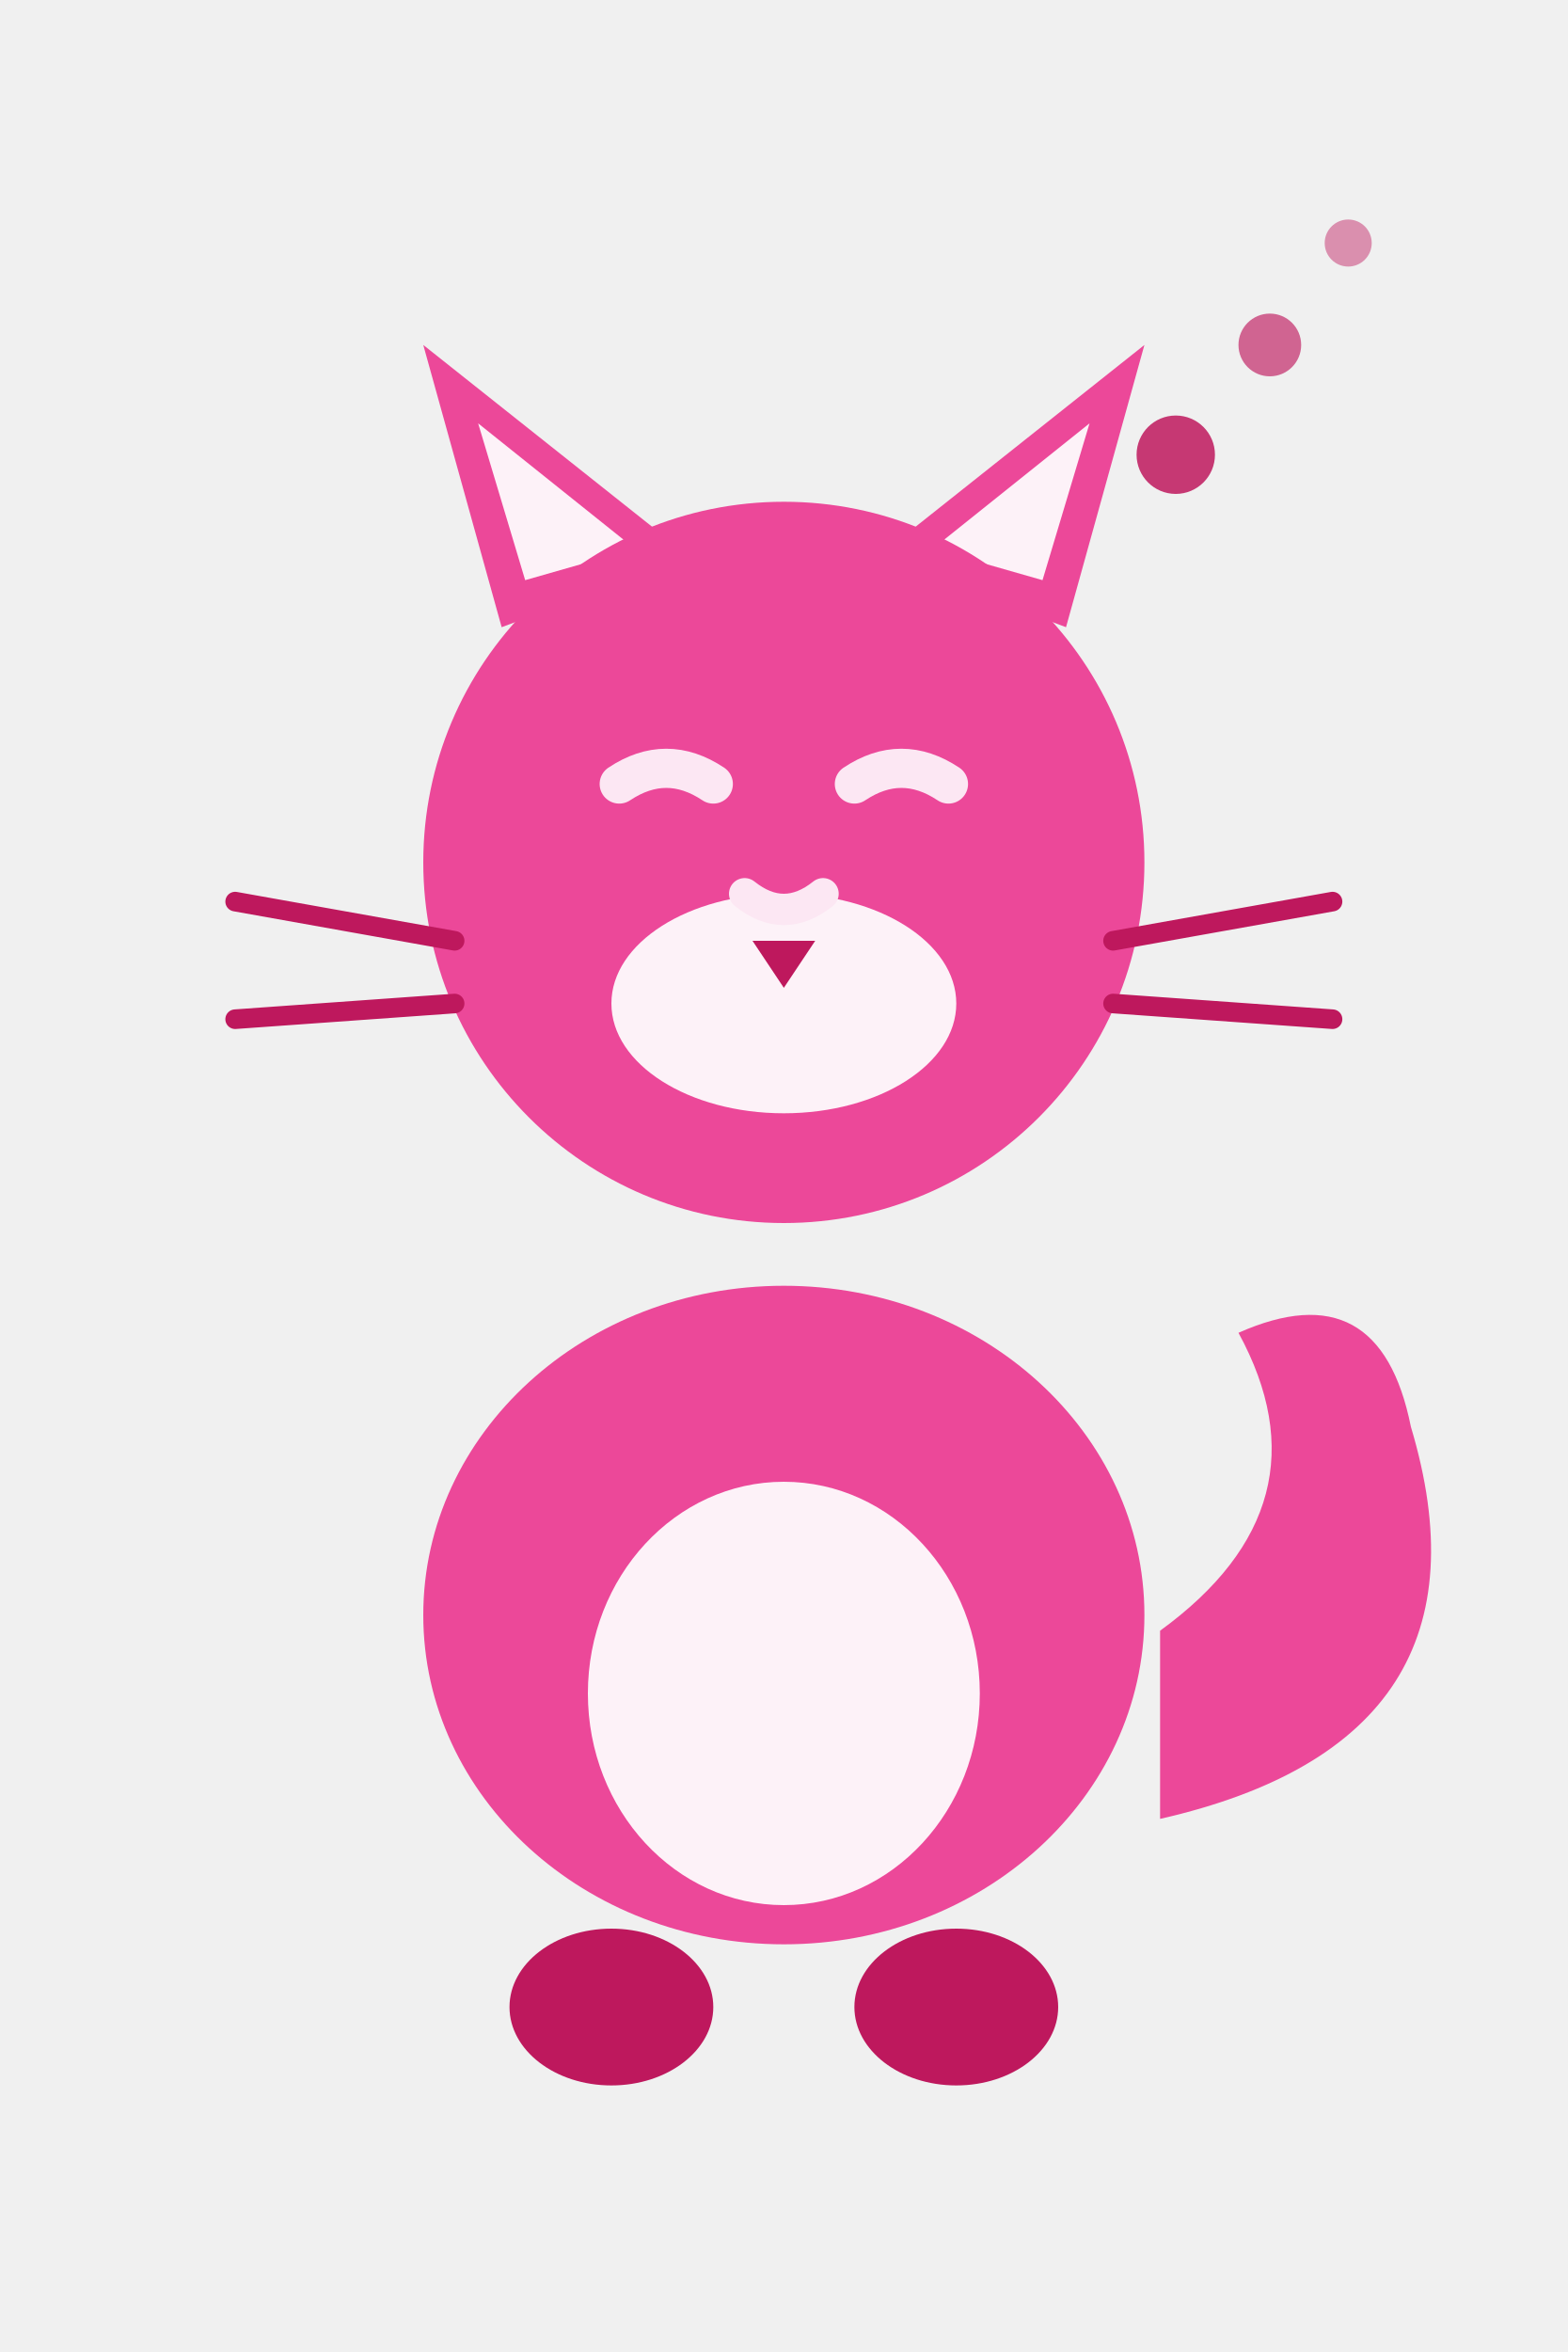
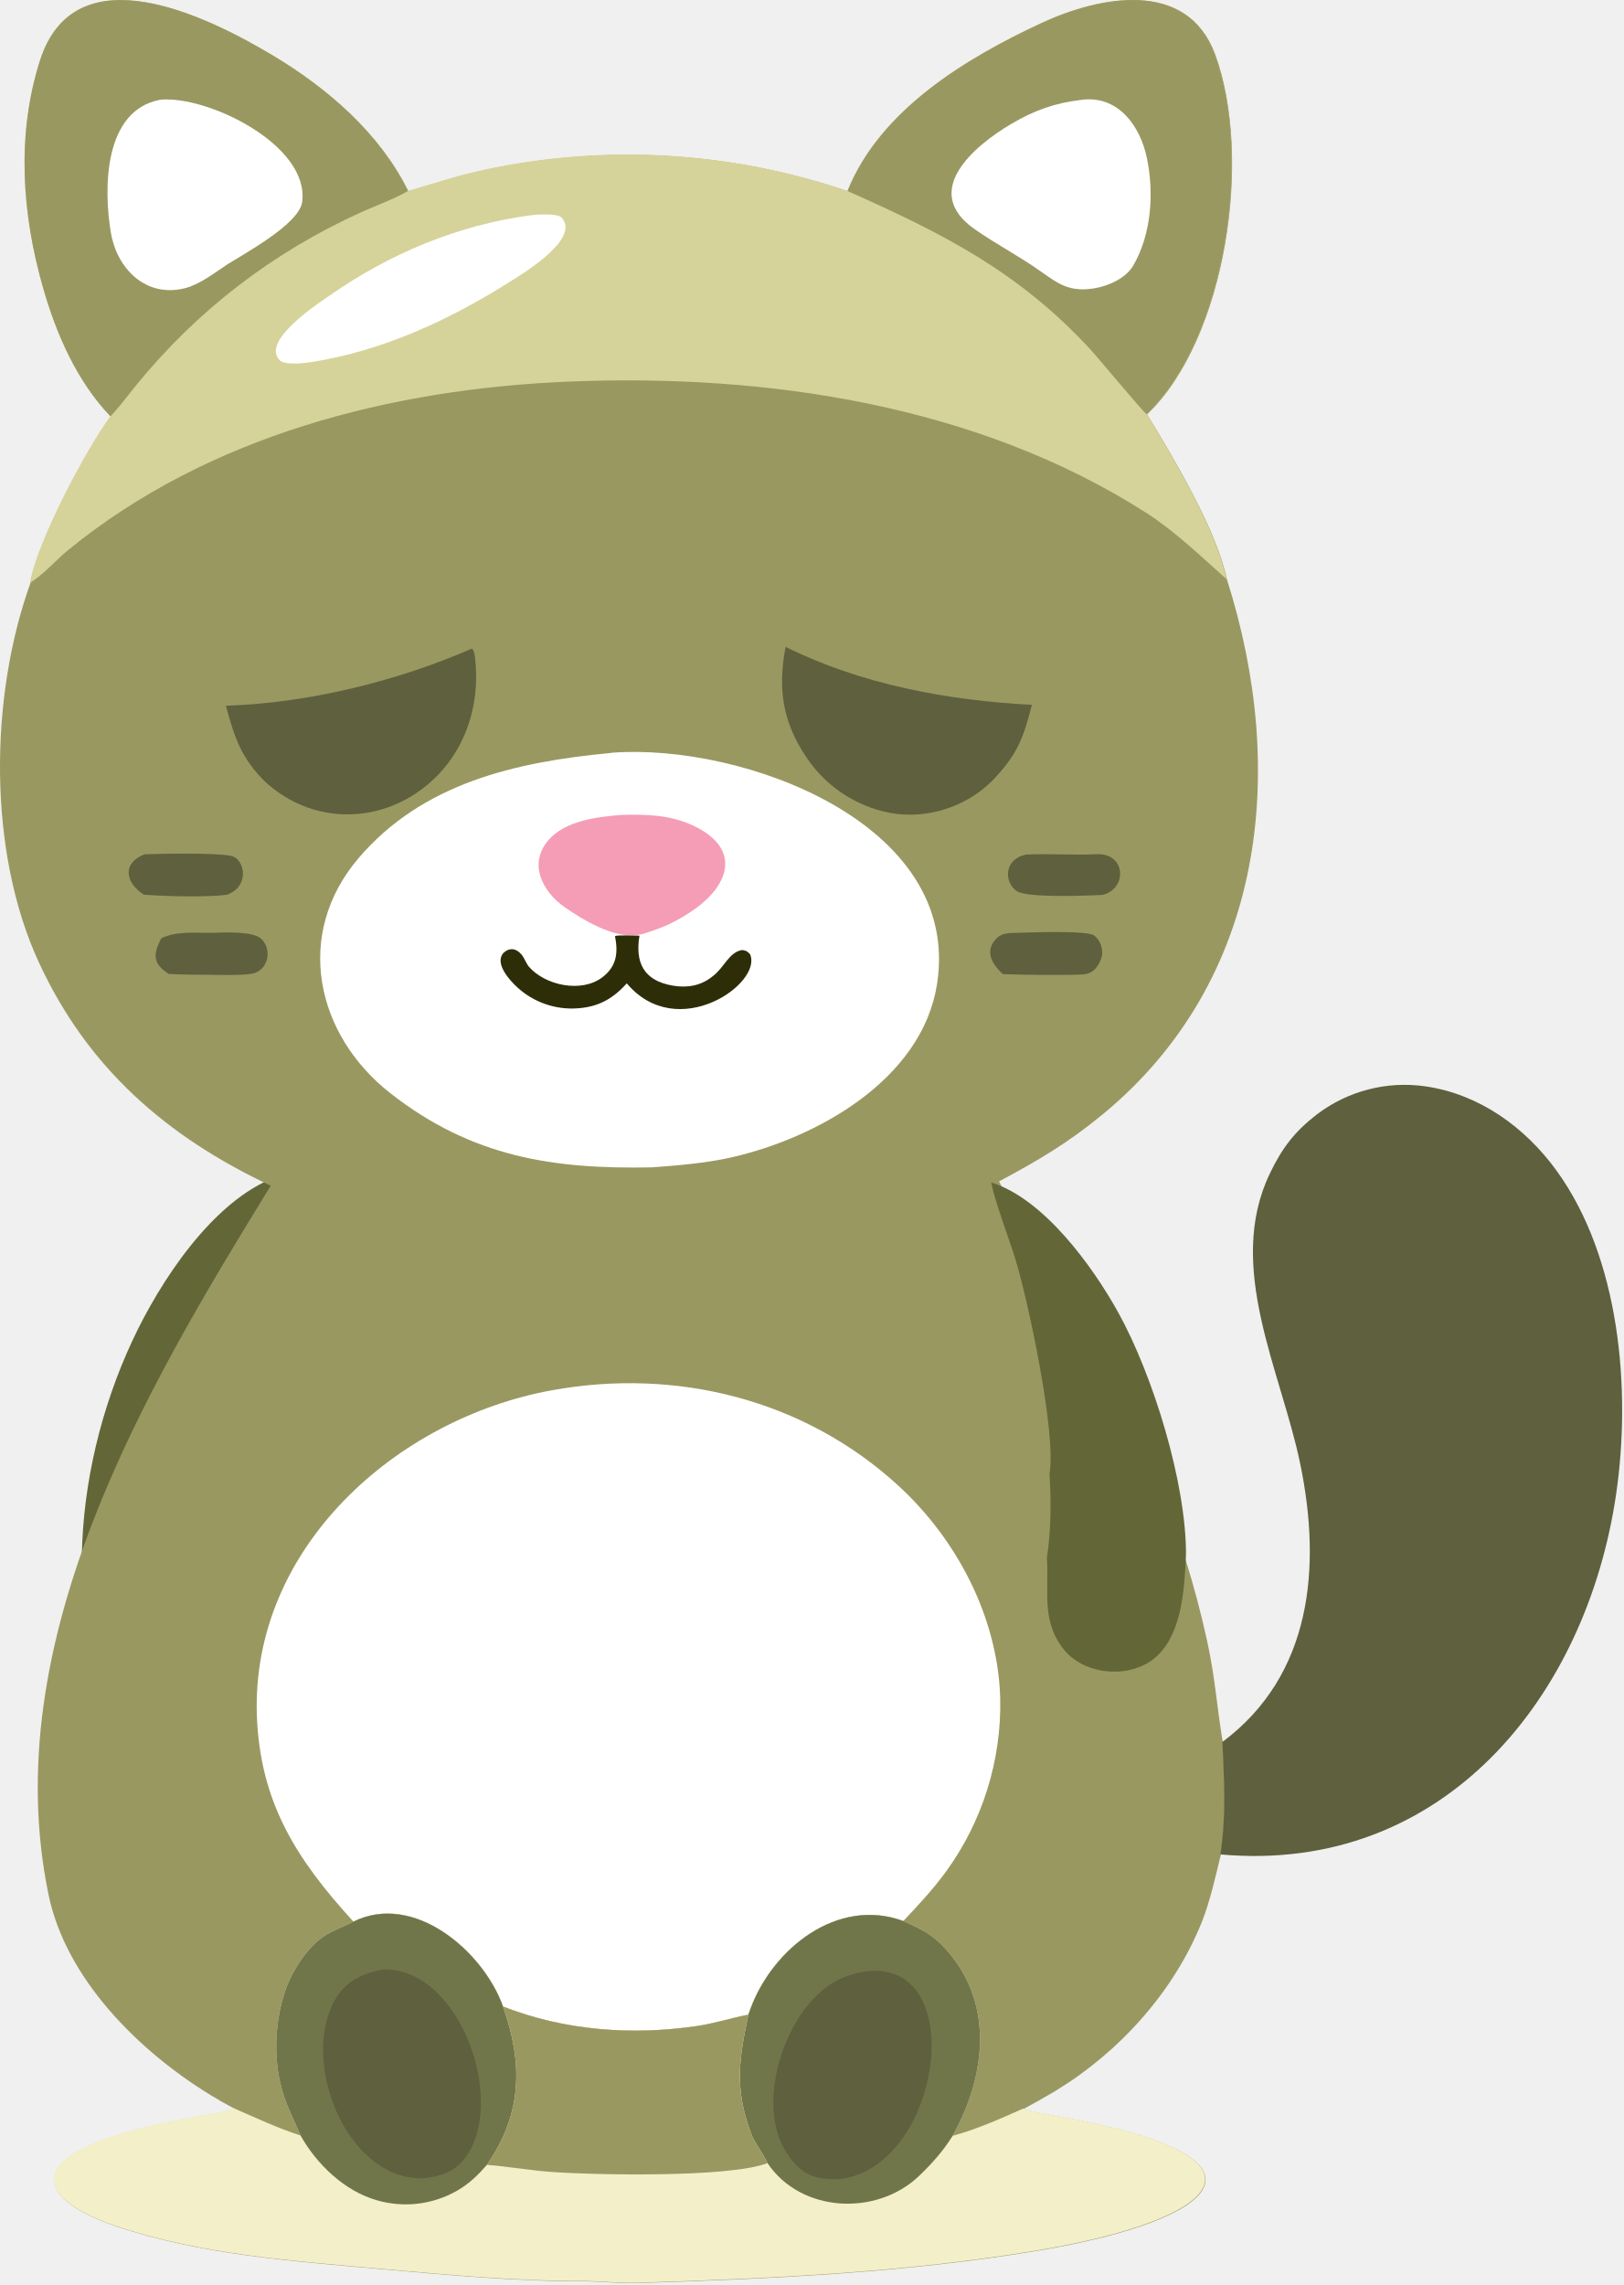
- <svg xmlns="http://www.w3.org/2000/svg" width="200" height="300" viewBox="0 0 200 300" fill="none">
-   <path d="M148,232 Q192,222 180,182 Q176,162 158,170 Q170,192 148,208 Z" fill="#EC4899" />
-   <ellipse cx="78" cy="256" rx="13" ry="10" fill="#BE185D" />
-   <ellipse cx="122" cy="256" rx="13" ry="10" fill="#BE185D" />
-   <ellipse cx="100" cy="206" rx="46" ry="42" fill="#EC4899" />
-   <ellipse cx="100" cy="216" rx="25" ry="27" fill="#FDF2F8" />
-   <path d="M64,80 L54,44 L88,71 Z" fill="#EC4899" />
-   <path d="M136,80 L146,44 L112,71 Z" fill="#EC4899" />
-   <path d="M67,74 L61,54 L81,70 Z" fill="#FDF2F8" />
-   <path d="M133,74 L139,54 L119,70 Z" fill="#FDF2F8" />
-   <circle cx="100" cy="110" r="46" fill="#EC4899" />
-   <ellipse cx="100" cy="128" rx="22" ry="14" fill="#FDF2F8" />
-   <path d="M96,120 L104,120 L100,126 Z" fill="#BE185D" />
-   <line x1="58" y1="120" x2="30" y2="115" stroke="#BE185D" stroke-width="2.5" stroke-linecap="round" />
-   <line x1="58" y1="128" x2="30" y2="130" stroke="#BE185D" stroke-width="2.5" stroke-linecap="round" />
-   <line x1="142" y1="120" x2="170" y2="115" stroke="#BE185D" stroke-width="2.5" stroke-linecap="round" />
-   <line x1="142" y1="128" x2="170" y2="130" stroke="#BE185D" stroke-width="2.5" stroke-linecap="round" />
-   <path d="M79,100 Q85,96 91,100" stroke="#FCE7F3" stroke-width="5" stroke-linecap="round" fill="none" />
-   <path d="M109,100 Q115,96 121,100" stroke="#FCE7F3" stroke-width="5" stroke-linecap="round" fill="none" />
-   <path d="M95,114 Q100,118 105,114" stroke="#FCE7F3" stroke-width="4" stroke-linecap="round" fill="none" />
-   <circle cx="150" cy="58" r="5" fill="#BE185D" opacity="0.85" />
-   <circle cx="162" cy="44" r="4" fill="#BE185D" opacity="0.65" />
-   <circle cx="172" cy="31" r="3" fill="#BE185D" opacity="0.45" />
+ <svg xmlns="http://www.w3.org/2000/svg" width="655" height="922" viewBox="0 0 655 922" fill="none">
+   <path d="M111.15 475C111.595 477.466 109.155 481.584 108.031 484.023C99.927 501.605 93.475 520.452 88.825 539.219C78.233 581.751 75.689 625.888 81.325 669.355C79.728 670.627 77.123 672.066 75.186 672.844C67.928 675.799 59.788 675.716 52.593 672.614C34.694 664.718 32.727 644.766 33.026 627.655C33.542 598.136 40.91 567.854 53.347 541.114C64.481 517.177 85.743 484.591 111.15 475Z" fill="#636737" />
+   <path d="M342.157 77.211C355.236 44.622 389.736 23.696 420.445 9.433C443.477 -1.264 479.082 -8.685 490.408 22.034C505.527 63.039 495.04 136.564 462.884 167.239C473.343 184.283 491.049 214.021 495.126 233.835C519.792 311.247 510.491 395.615 445.006 449.628C431.123 461.08 419.019 468.223 403.142 476.702C411.943 493.982 425.22 514.558 435.064 531.964C458.568 573.524 477.022 615.59 487.208 662.481C490.408 677.214 491.081 688.988 493.455 703.029C494.144 719.748 495.022 731.752 492.657 748.408C490.645 756.681 488.243 767.342 485.164 775.097C473.882 803.512 451.768 828.019 425.788 843.764C421.614 846.251 417.383 848.643 413.1 850.938C416.388 852.259 424.269 853.477 427.827 854.115C520.747 870.775 492.013 895.852 419.708 908.01C365.937 917.051 312.119 919.477 257.503 921.239C250.598 921.461 243.698 920.619 236.796 920.521C209.379 920.635 182.158 918.11 154.867 915.702C118.5 912.363 81.359 909.984 46.55 898.219C18.527 888.577 10.052 874.186 44.067 862.664C57.654 858.062 72.059 855.31 86.374 852.918C88.848 852.504 92.212 851.821 94.597 850.834C91.314 849.118 88.093 847.286 84.94 845.343C55.886 827.542 26.533 798.426 19.543 764.314C-1.389 662.172 58.221 561.317 109.256 478.446C67.229 458.655 35.323 430.935 15.637 388.219C-4.995 343.449 -4.261 281.225 12.272 235.315C14.859 219.291 34.825 181.402 44.724 168.111C31.196 153.91 22.995 135.194 17.618 116.511C9.01 86.602 6.743 54.781 16.213 24.787C30.283 -19.775 83.722 6.611 110.48 22.667C132.303 35.762 153.361 53.9 164.803 77.167C175.568 74.129 184.38 71.03 195.491 68.647C244.252 58.153 294.948 61.113 342.157 77.211Z" fill="#999860" />
+   <path d="M341.996 77.07C355.075 44.481 389.575 23.556 420.284 9.293C443.316 -1.405 478.921 -8.826 490.247 21.893C505.366 62.898 494.879 136.423 462.723 167.098C473.182 184.142 490.888 213.88 494.965 233.694C484.764 224.581 473.949 214.203 462.445 206.854C394.226 163.279 309.176 150.723 229.698 153.971C157.829 156.907 84.219 175.753 27.673 221.806C22.781 225.79 17.386 232.042 12.111 235.174C14.698 219.15 34.664 181.262 44.563 167.971C31.035 153.77 22.834 135.054 17.457 116.371C8.849 86.462 6.582 54.641 16.052 24.647C30.122 -19.916 83.561 6.471 110.319 22.527C132.142 35.621 153.2 53.76 164.642 77.026C175.407 73.989 184.219 70.889 195.33 68.507C244.091 58.013 294.787 60.972 341.996 77.07Z" fill="#D5D399" />
+   <path d="M341.996 77.07C355.075 44.481 389.575 23.556 420.284 9.293C443.316 -1.405 478.921 -8.826 490.247 21.893C505.366 62.898 494.879 136.423 462.723 167.098C461.498 166.541 443.117 144.327 439.926 140.88C410.909 109.537 380.518 94.191 341.996 77.07Z" fill="#999860" />
+   <path d="M436.162 40.328C451.091 38.155 460.105 50.74 462.816 63.711C465.754 77.771 464.693 94.458 457.332 107.125C454.328 112.296 447.342 115.376 441.722 116.315C431.823 117.956 427.437 114.784 419.927 109.47C411.52 103.482 401.804 98.437 393.359 92.498C371.25 77.172 393.26 58.71 408.221 49.918C417.316 44.574 425.628 41.565 436.162 40.328Z" fill="white" />
+   <path d="M44.563 167.971C31.035 153.77 22.834 135.054 17.457 116.371C8.849 86.462 6.582 54.641 16.052 24.647C30.122 -19.915 83.561 6.471 110.319 22.527C132.142 35.622 153.2 53.76 164.642 77.027C159.931 79.957 151.472 83.051 146.19 85.433C110.103 101.713 79.374 125.309 54.443 156.061C51.697 159.447 47.615 164.903 44.563 167.971Z" fill="#999860" />
+   <path d="M64.549 40.255C83.406 38.304 124.911 58.36 121.95 81.443C120.811 90.328 99.008 102.087 91.405 106.905C86.358 110.291 80.438 114.843 74.569 116.308C58.87 120.227 47.179 108.461 44.729 93.818C41.759 76.061 41.826 44.652 64.549 40.255Z" fill="white" />
+   <path d="M214.422 86.829C217.103 86.476 225.069 86.112 226.605 87.771C234.651 96.456 209.961 111.019 205.874 113.611C181.531 129.047 154.551 141.514 126.019 146.036C122.855 146.572 115.094 147.422 113.021 145.476C104.76 137.718 128.916 122.108 133.006 119.253C157.304 102.291 185.019 90.681 214.422 86.829Z" fill="white" />
+   <path d="M142.617 775.378C119.697 750.265 104.976 727.463 103.654 692.201C101.371 624.573 159.924 572.383 222.737 560.971C272.952 551.848 324.488 564.622 362.458 599.404C386.191 621.144 402.694 652.667 403.63 685.186C404.194 710.275 396.517 734.857 381.774 755.166C376.574 762.311 370.581 768.724 364.524 775.132C337.931 765.32 311.79 786.337 302.852 810.516C302.557 811.317 302.271 812.121 301.996 812.929C294.939 814.238 288.899 816.376 281.204 817.51C254.907 821.386 227.796 819.348 203.003 809.633C194.997 787.241 166.951 763.3 142.617 775.378Z" fill="white" />
+   <path d="M142.616 775.378C166.95 763.3 194.995 787.241 203.001 809.633C227.794 819.348 254.906 821.386 281.203 817.51C288.898 816.376 294.938 814.238 301.995 812.929C302.27 812.121 302.556 811.317 302.851 810.516C311.789 786.337 337.93 765.32 364.523 775.132C370.634 777.933 375.394 779.997 380.191 784.915C401.485 806.743 398.218 837.106 384.429 861.821C394.474 859.064 403.459 854.993 412.938 850.798C416.226 852.119 424.107 853.337 427.665 853.975C520.585 870.635 491.851 895.712 419.546 907.87C365.775 916.911 311.957 919.337 257.341 921.099C250.436 921.321 243.536 920.479 236.634 920.381C209.217 920.495 181.996 917.97 154.705 915.562C118.338 912.223 81.197 909.844 46.388 898.079C18.365 888.437 9.89 874.046 43.905 862.524C57.492 857.922 71.897 855.17 86.212 852.778C88.686 852.364 92.05 851.681 94.435 850.694C102.997 854.459 112.453 858.853 121.262 861.648C118.978 856.086 116.174 850.828 114.327 845.008C110.266 832.212 110.704 817.271 114.674 804.512C117.337 795.952 123.988 785.259 131.773 780.596C134.57 778.92 139.397 777.035 142.616 775.378Z" fill="#F3EFC9" />
+   <path d="M142.617 775.378C166.951 763.3 194.996 787.241 203.002 809.633C211.194 832.782 210.685 853.062 196.493 873.516C192.813 877.735 189.359 881.126 184.471 883.931C174.653 889.575 162.958 890.974 152.086 887.805C139.019 884.119 127.77 873.233 121.263 861.648C118.979 856.086 116.175 850.828 114.328 845.008C110.267 832.212 110.705 817.271 114.675 804.512C117.338 795.952 123.989 785.259 131.774 780.596C134.571 778.92 139.398 777.035 142.617 775.378Z" fill="#71764A" />
+   <path d="M154.086 794.74C185.511 793.137 205.052 848.4 187.412 871.117C183.157 876.598 177.097 878.28 170.69 878.961C139.429 879.615 120.872 830.975 135.427 806.546C139.851 799.121 146.14 796.512 154.086 794.74Z" fill="#5E603E" />
+   <path d="M301.997 812.929C302.272 812.121 302.558 811.317 302.853 810.516C311.791 786.337 337.932 765.32 364.525 775.132C370.636 777.933 375.396 779.997 380.193 784.915C401.487 806.743 398.22 837.106 384.431 861.821C380.567 868.003 376.053 873.048 370.808 878.054C353.833 894.254 323.323 893.013 309.713 872.815C308.24 869.327 304.498 864.652 303.224 861.251C296.269 842.686 298.239 831.034 301.997 812.929Z" fill="#71764A" />
+   <path d="M350.471 795.342C391.446 791.511 379.62 874.651 338.77 879.267C332.983 879.374 327.612 879.079 323.038 875.174C304.479 859.33 312.306 826.086 325.645 809.54C332.539 800.989 340.116 796.578 350.471 795.342Z" fill="#5E603E" />
+   <path d="M203.001 809.633C227.794 819.348 254.906 821.386 281.203 817.51C288.898 816.376 294.938 814.238 301.995 812.929C298.237 831.034 296.267 842.686 303.222 861.251C304.496 864.652 308.238 869.327 309.711 872.815C294.571 878.752 239.541 877.67 221.521 876.306C214.4 875.767 203.982 874.063 196.492 873.516C210.684 853.062 211.193 832.782 203.001 809.633Z" fill="#999860" />
+   <path d="M246.226 303.846C246.495 303.806 246.764 303.766 247.033 303.726C299.277 299.777 388.281 332.023 378.142 397.046C372.099 435.802 329.322 459.293 295.025 467.041C284.97 469.313 273.287 470.295 262.989 471.033C223.056 471.825 190.447 466.825 157.67 441.234C127.321 417.539 118.551 376.995 144.623 346.339C170.482 315.935 208.195 307.449 246.226 303.846Z" fill="white" />
+   <path d="M250.422 328.843C260.82 328.493 270.487 328.785 279.771 333.152C299.778 342.562 294.146 357.811 278.78 367.9C271.633 372.593 267.53 374.227 259.429 376.867C258.626 377.038 257.816 377.179 257.003 377.29C247.569 378.55 235.328 371.274 227.833 366.021C218.895 359.756 213.076 348.568 221.327 338.991C228.039 331.2 240.688 329.658 250.422 328.843Z" fill="#F59CB7" />
+   <path d="M190.485 261.682C191.708 262.819 191.881 267.243 192 268.968C193.041 284.563 188.257 300.294 177.542 311.846C158.434 332.446 127.706 334.562 106.886 315.336C97.263 305.711 94.668 297.61 91.147 284.779C124.281 283.698 160.199 274.924 190.485 261.682Z" fill="#5E603E" />
+   <path d="M317.022 261.011C347.526 276.186 382.629 282.661 416.416 284.403C412.926 298.113 410.487 304.437 400.608 314.842C389.961 325.614 373.928 330.773 359.012 327.969C345.317 325.295 333.254 317.27 325.496 305.672C315.688 291.229 313.834 277.764 317.022 261.011Z" fill="#5E603E" />
+   <path d="M58.381 344.71C65.155 344.468 86.509 344.024 93.169 345.326C98.825 346.431 101.029 357.646 91.56 361.032C83.581 362.102 66.311 361.667 58.005 360.99C50.466 356.079 49.219 348.193 58.381 344.71Z" fill="#5E603E" />
+   <path d="M410.717 376.397C415.504 376.258 438.712 375.297 441.589 377.521C443.527 379.019 444.616 381.485 444.791 383.893C444.968 386.327 443.585 389.132 441.99 390.89C439.574 393.553 436.692 393.165 433.366 393.319C423.821 393.453 414.274 393.372 404.733 393.074C400.765 389.447 397.221 384.362 401.602 379.232C404.155 376.243 407.018 376.548 410.717 376.397Z" fill="#5E603E" />
+   <path d="M86.781 376.373C90.657 376.221 102.457 375.673 105.64 379.001C109.951 383.508 108.147 391.787 101.566 392.896C96.977 393.67 89.484 393.358 84.376 393.324C79.165 393.329 73.317 393.269 68.126 392.984C61.757 388.923 61.633 385.357 64.999 378.707C70.93 375.446 79.778 376.573 86.781 376.373Z" fill="#5E603E" />
+   <path d="M414.148 344.808C423.451 344.355 433.403 345.144 442.502 344.676C454.305 344.07 455.138 358.495 444.947 361.099C439.358 361.326 414.56 362.513 410.177 359.475C405.303 356.097 404.854 346.699 414.148 344.808Z" fill="#5E603E" />
+   <path d="M493.294 702.889C529.479 675.883 533.281 632.356 524.744 590.845C517.002 553.196 494.359 511.123 512.468 473.455C517.434 463.126 522.497 456.501 531.62 449.514C544.045 440.146 559.693 436.119 575.098 438.325C596.963 441.467 615.412 454.808 628.135 472.35C653.707 507.609 658.309 560.749 652.204 602.719C640.277 684.707 582.541 756.352 492.496 748.268C494.861 731.612 493.983 719.608 493.294 702.889Z" fill="#5E603E" />
+   <path d="M248.185 377.71C249.252 377.189 256.086 377.556 258.054 377.53C256.29 388.158 259.537 395.663 271.481 397.699C277.504 398.725 282.955 397.711 287.656 393.877C292.425 390.271 294.138 384.162 299.549 383.32C301.415 383.728 301.298 383.655 302.661 384.988C307.981 396.712 273.389 421.065 252.927 396.78C247.43 402.97 241.41 406.322 233.063 406.854C224.101 407.504 215.27 404.412 208.672 398.313C205.836 395.735 199.454 388.813 203.093 384.565C205.581 382.225 208.271 382.584 210.437 385.137C211.611 386.52 212.442 388.923 213.42 390.048C220.048 397.673 234.616 400.716 243.011 394.389C248.907 389.945 249.482 384.422 248.185 377.71Z" fill="#2D2E08" />
+   <path d="M400 477.141C421.115 483.604 440.95 510.941 451.288 529.628C465.298 554.951 478.707 598.323 478.602 627.354C477.99 640.59 477.139 658.764 466.789 668.327C456.821 677.536 438.001 676.29 429.381 665.666C419.981 654.08 423.395 641.719 422.454 628.66C424.186 617.38 424.2 605.976 423.525 594.617C426.347 578.481 414.865 524.5 409.611 507.619C407.115 499.6 401.748 485.505 400.158 477.921L400 477.141Z" fill="#636737" />
</svg>
